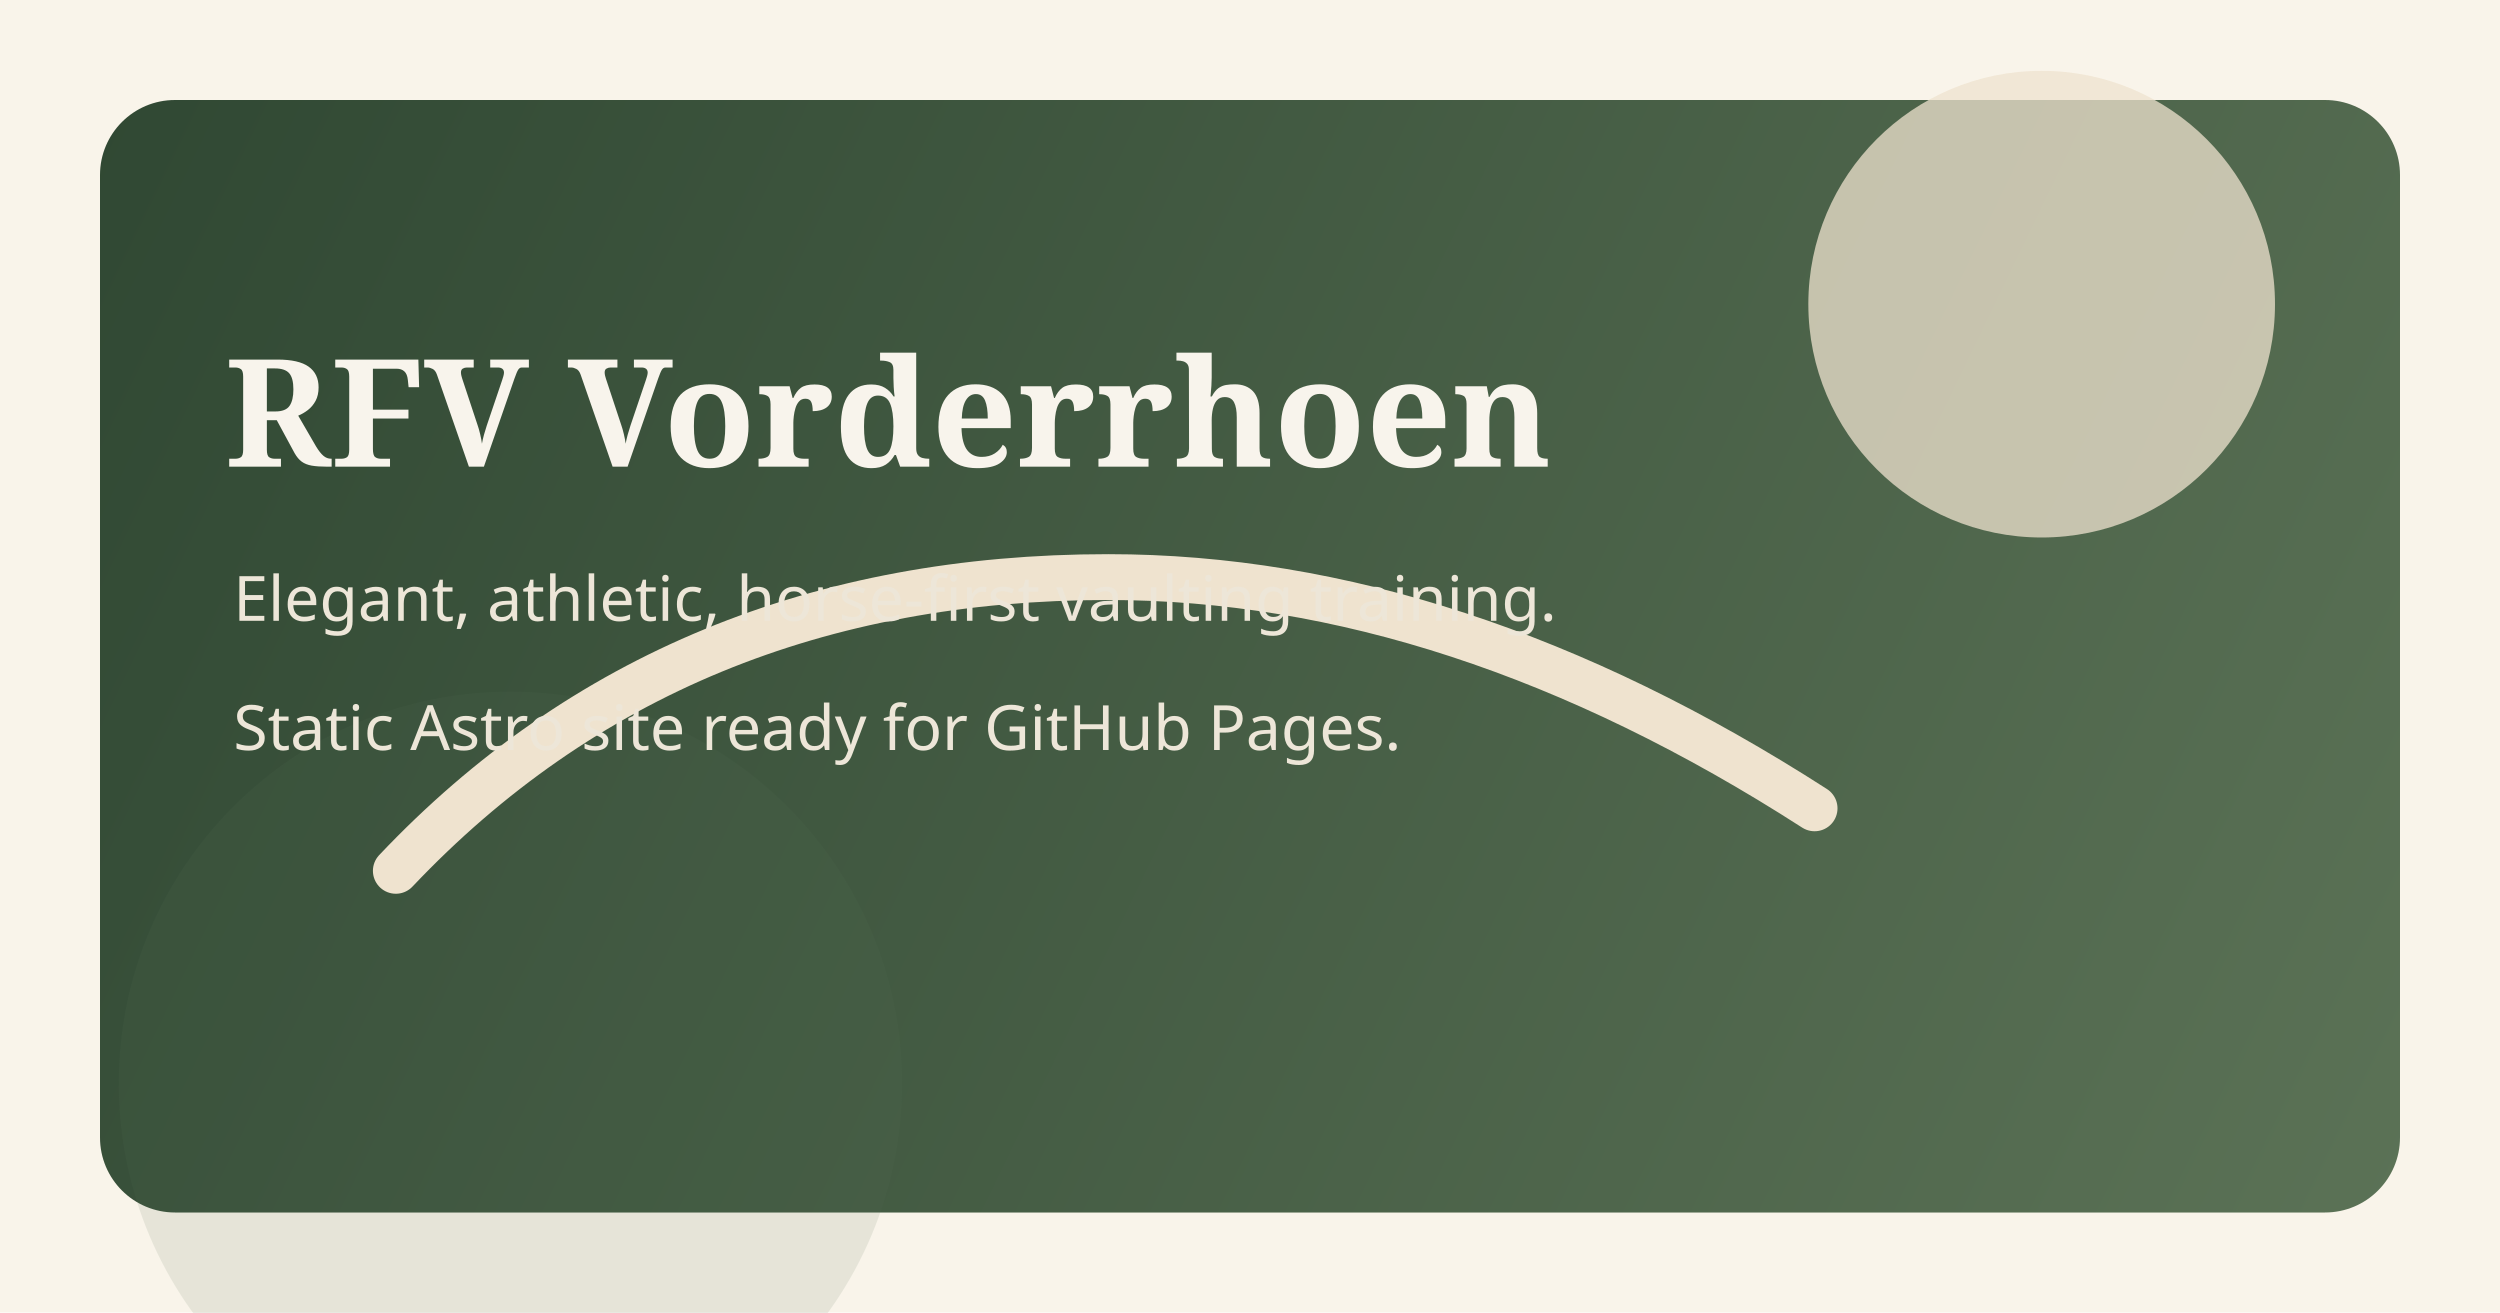
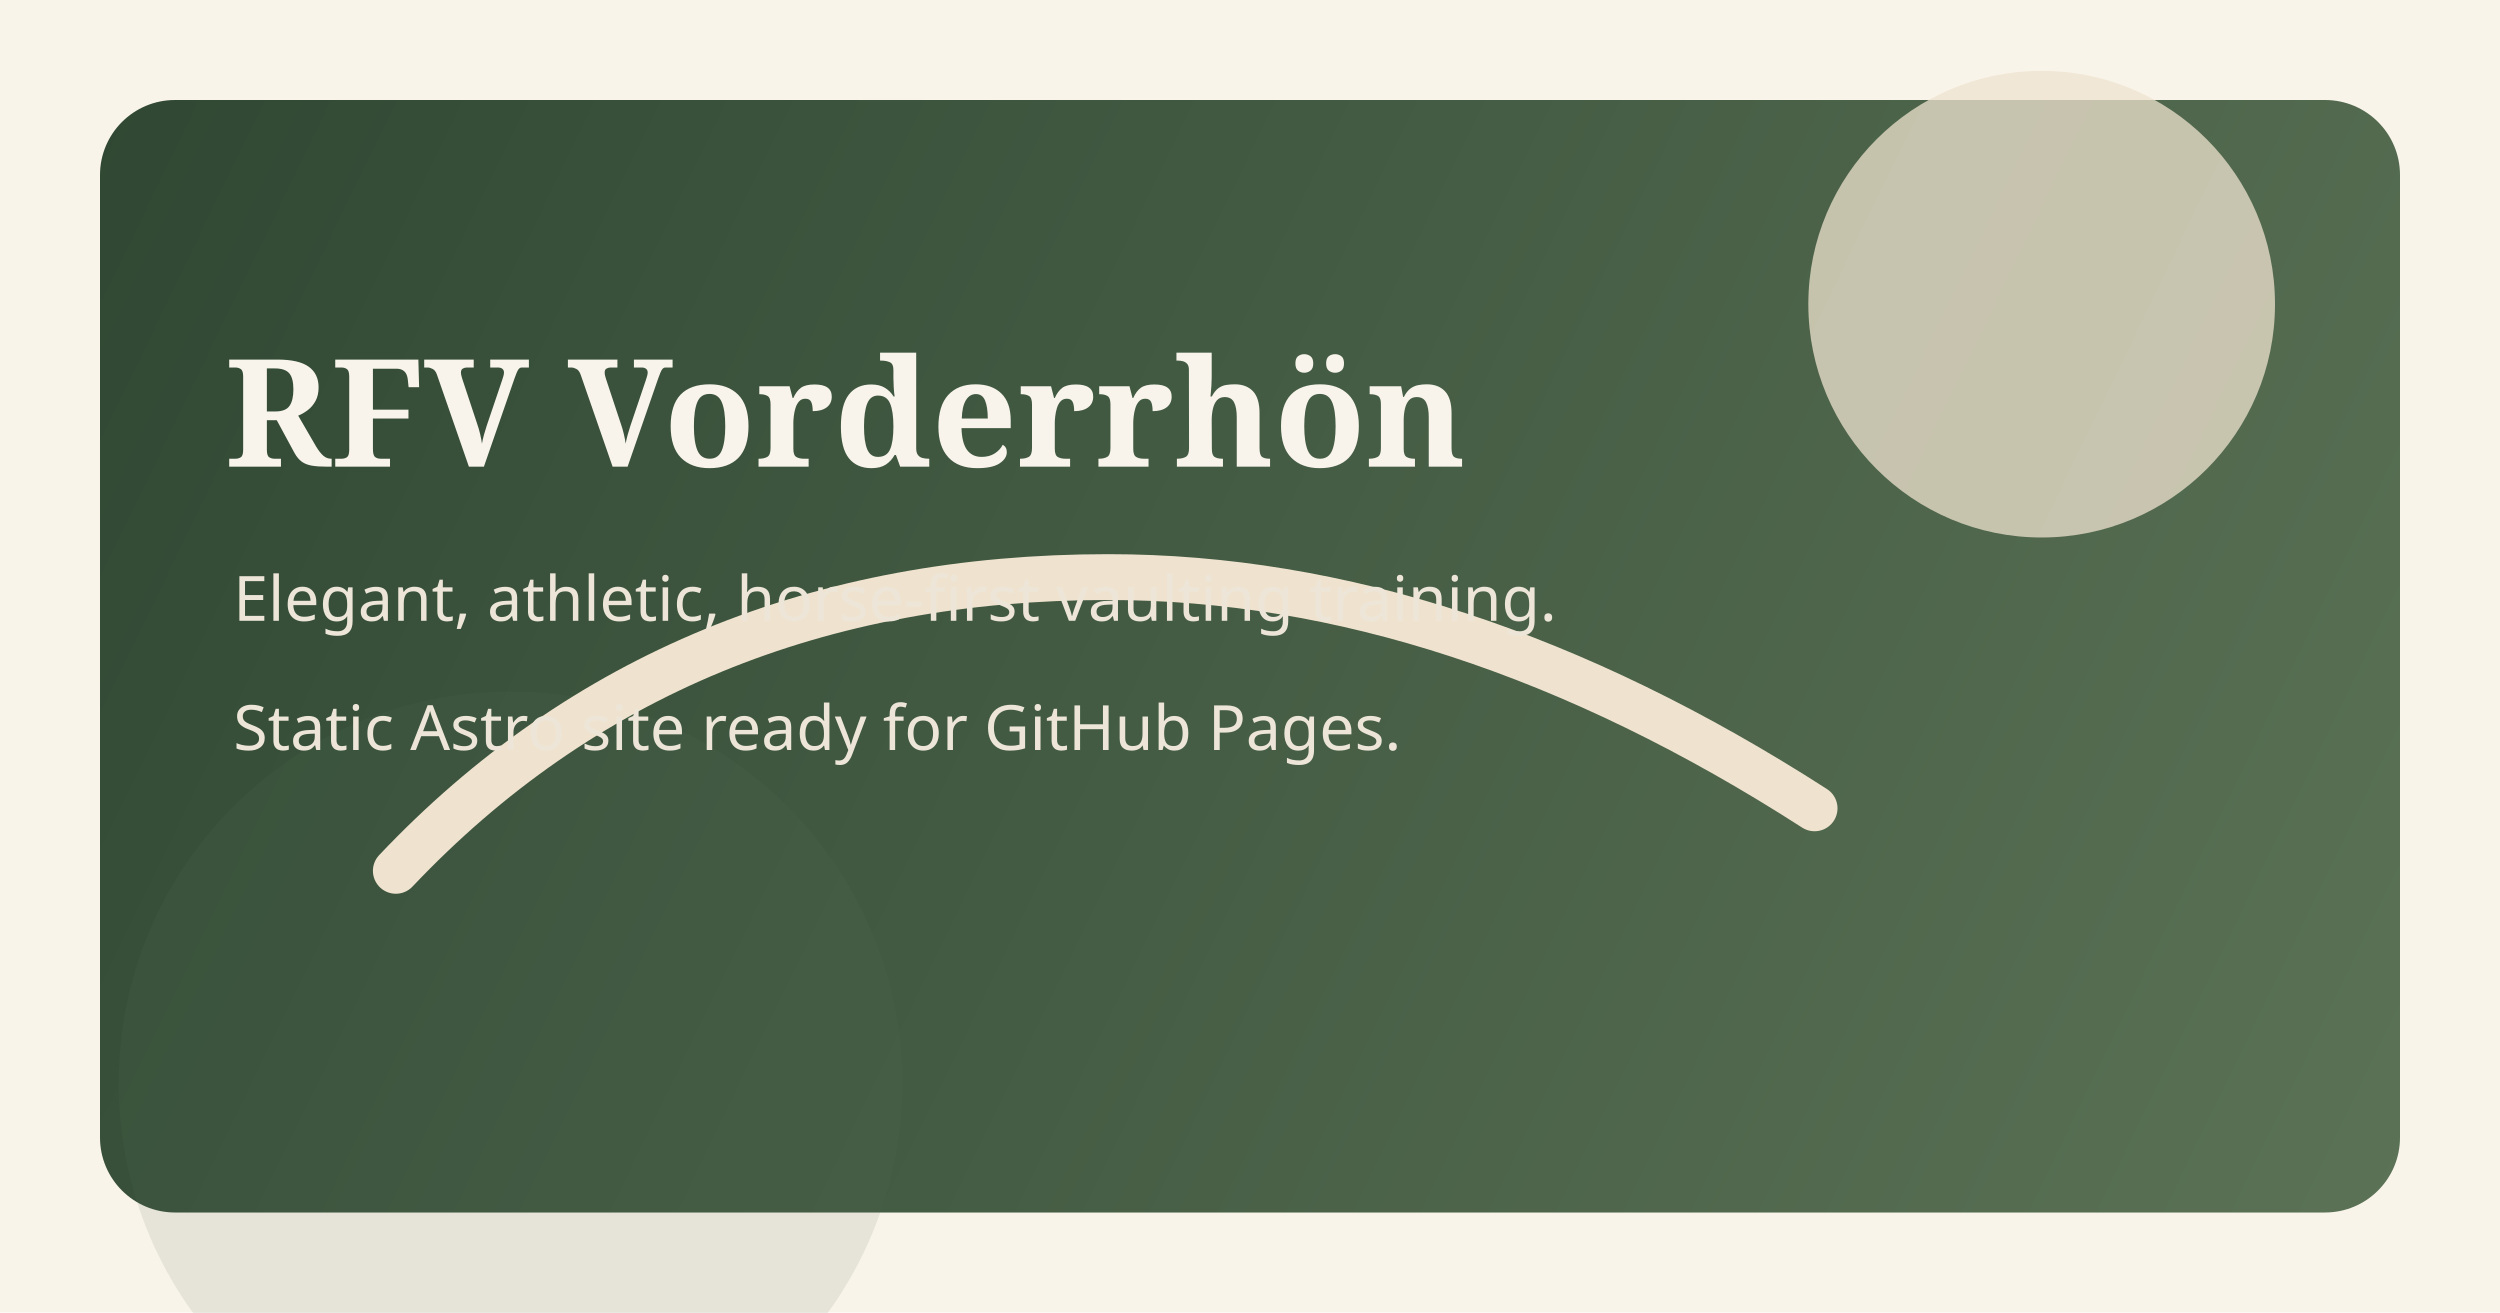
<svg xmlns="http://www.w3.org/2000/svg" width="1200" height="630" viewBox="0 0 1200 630" fill="none">
  <rect width="1200" height="630" fill="#F9F4EA" />
  <rect x="48" y="48" width="1104" height="534" rx="36" fill="url(#paint0_linear)" />
  <circle cx="980" cy="146" r="112" fill="#EFE3CF" fill-opacity="0.75" />
  <circle cx="245" cy="520" r="188" fill="#5B7256" fill-opacity="0.12" />
  <path d="M190 418C279 324 393 277 532 277C643 277 756 314 871 388" stroke="#EFE3CF" stroke-width="22" stroke-linecap="round" />
-   <text x="108" y="224" fill="#F8F4EC" font-family="Fraunces, serif" font-size="72" font-weight="600">RFV Vorderrhoen</text>
+   <text x="108" y="224" fill="#F8F4EC" font-family="Fraunces, serif" font-size="72" font-weight="600">RFV Vorderrhön</text>
  <text x="112" y="298" fill="#EDE6D8" font-family="Manrope, sans-serif" font-size="30">Elegant, athletic, horse-first vaulting training.</text>
  <text x="112" y="360" fill="#EDE6D8" font-family="Manrope, sans-serif" font-size="30">Static Astro site ready for GitHub Pages.</text>
  <defs>
    <linearGradient id="paint0_linear" x1="48" y1="48" x2="1152" y2="582" gradientUnits="userSpaceOnUse">
      <stop stop-color="#304833" />
      <stop offset="1" stop-color="#5B7256" />
    </linearGradient>
  </defs>
</svg>
